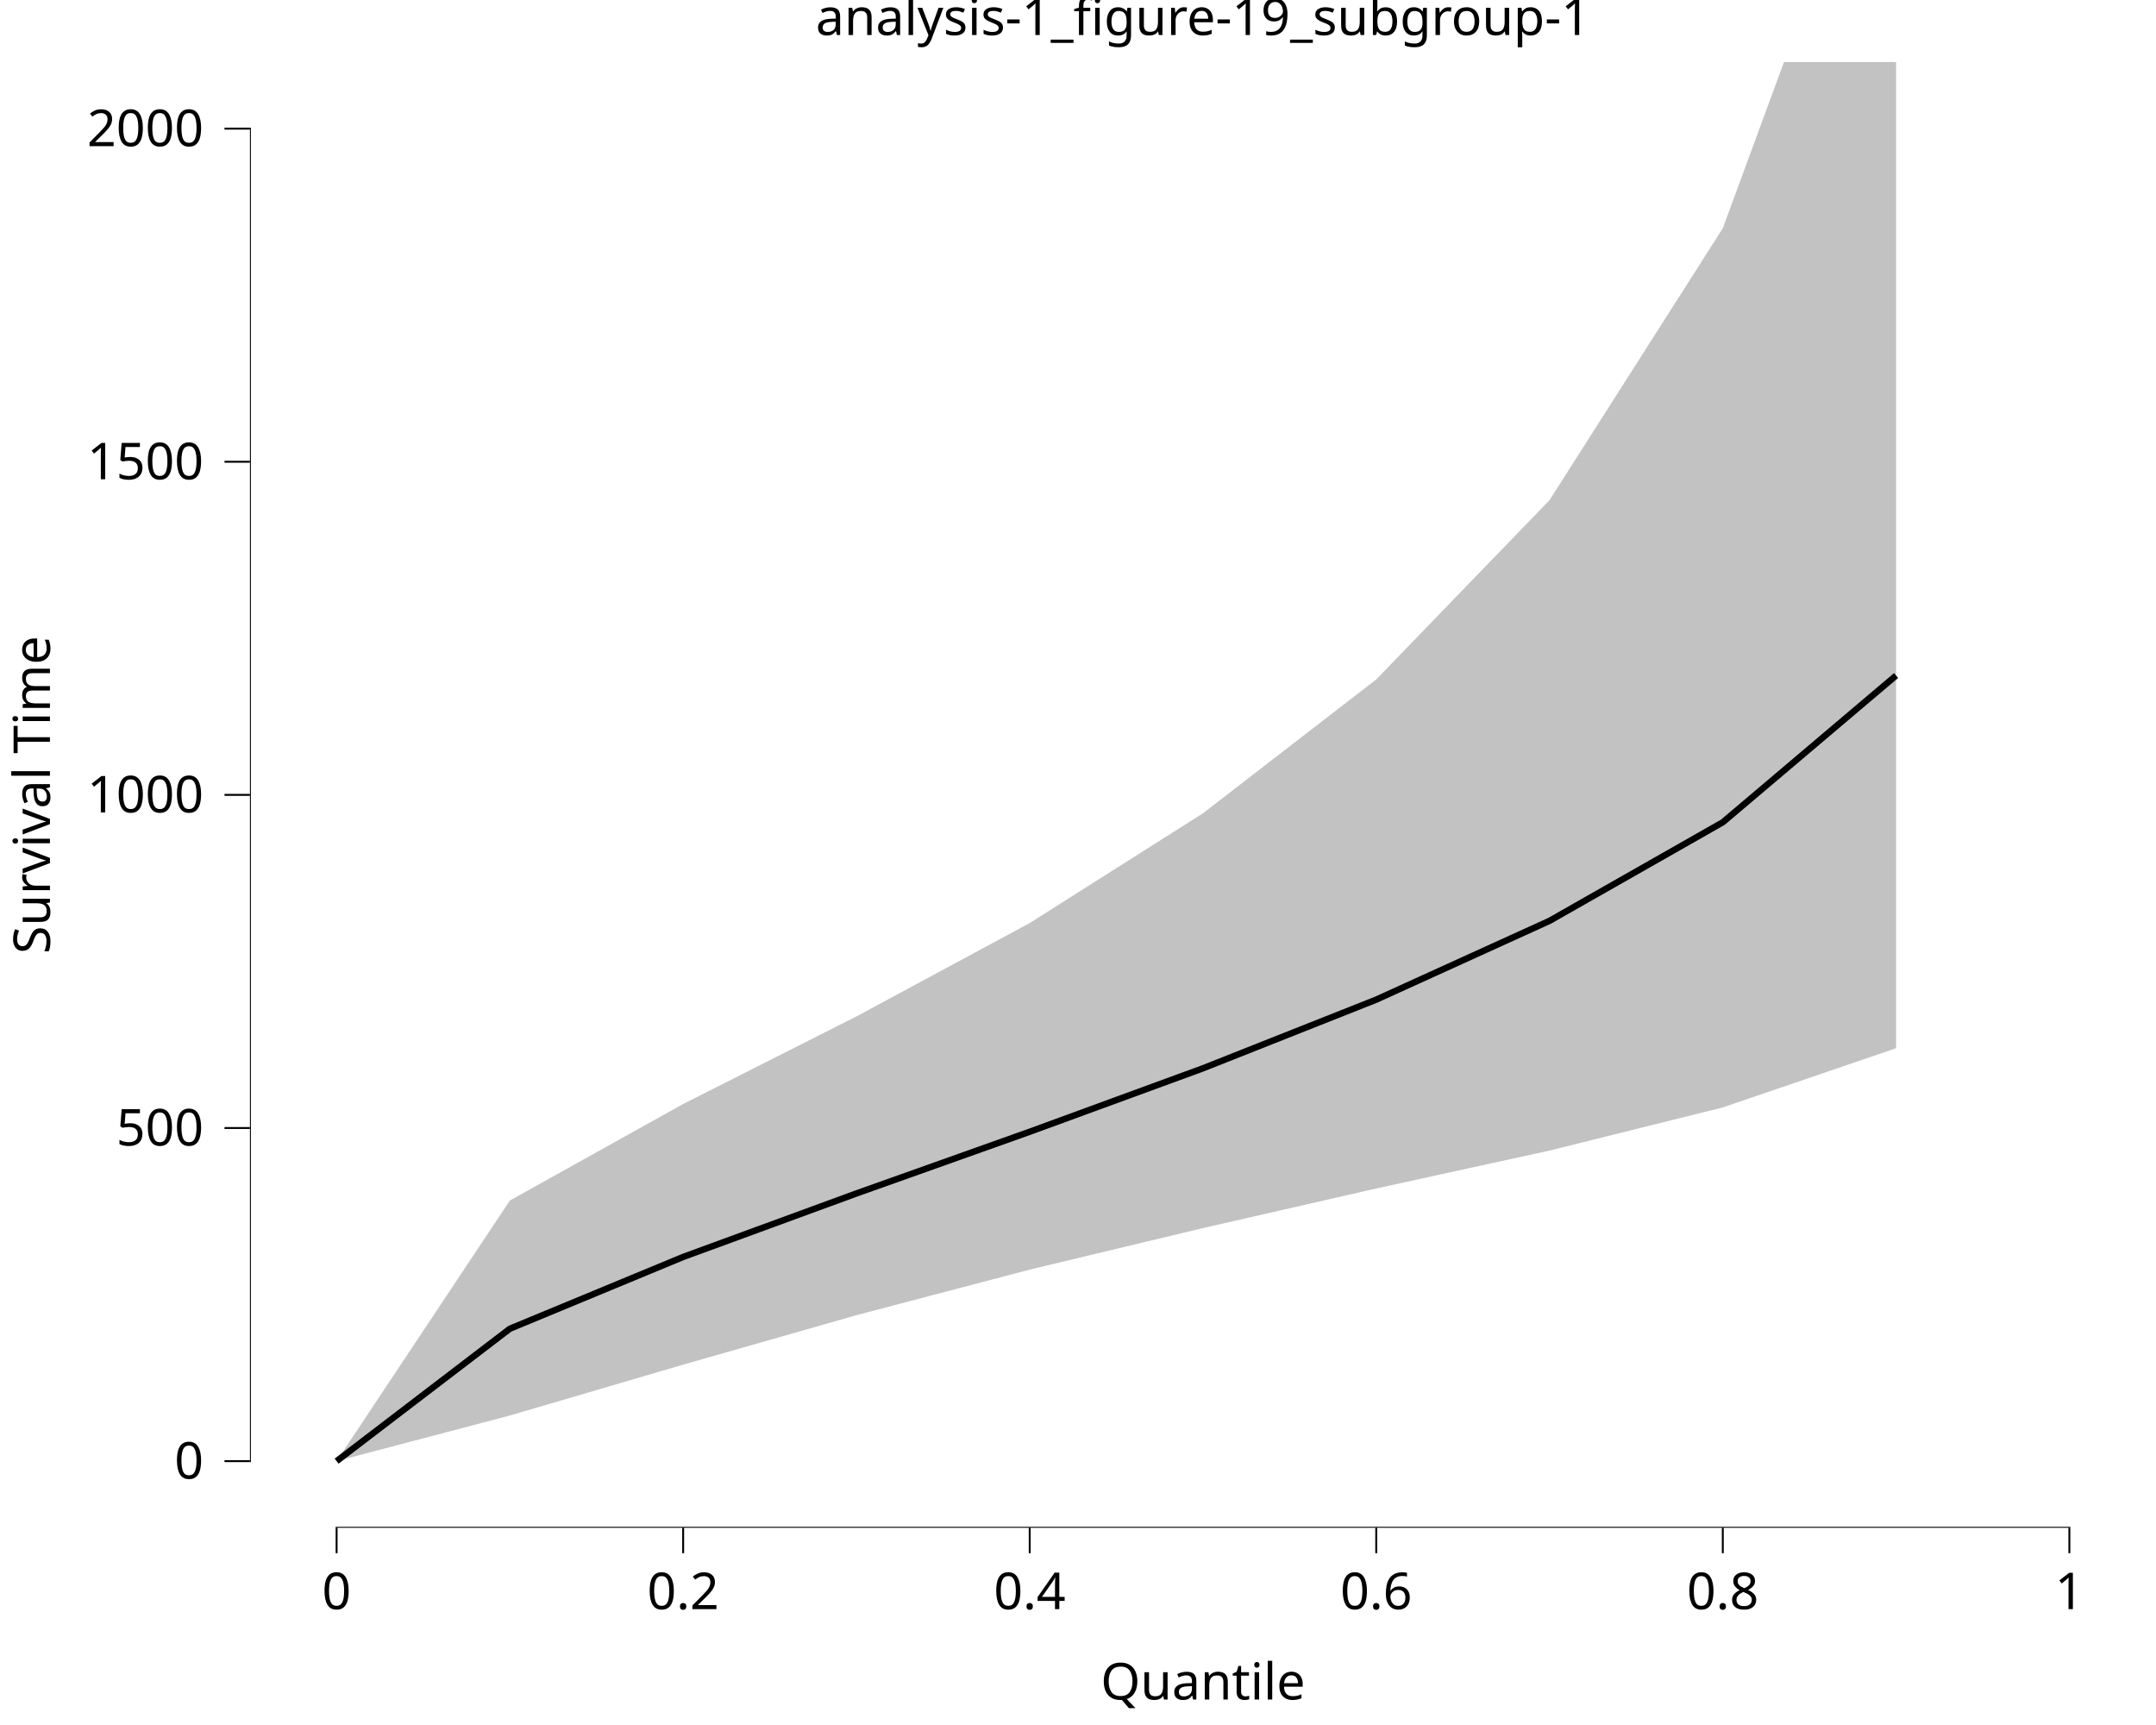
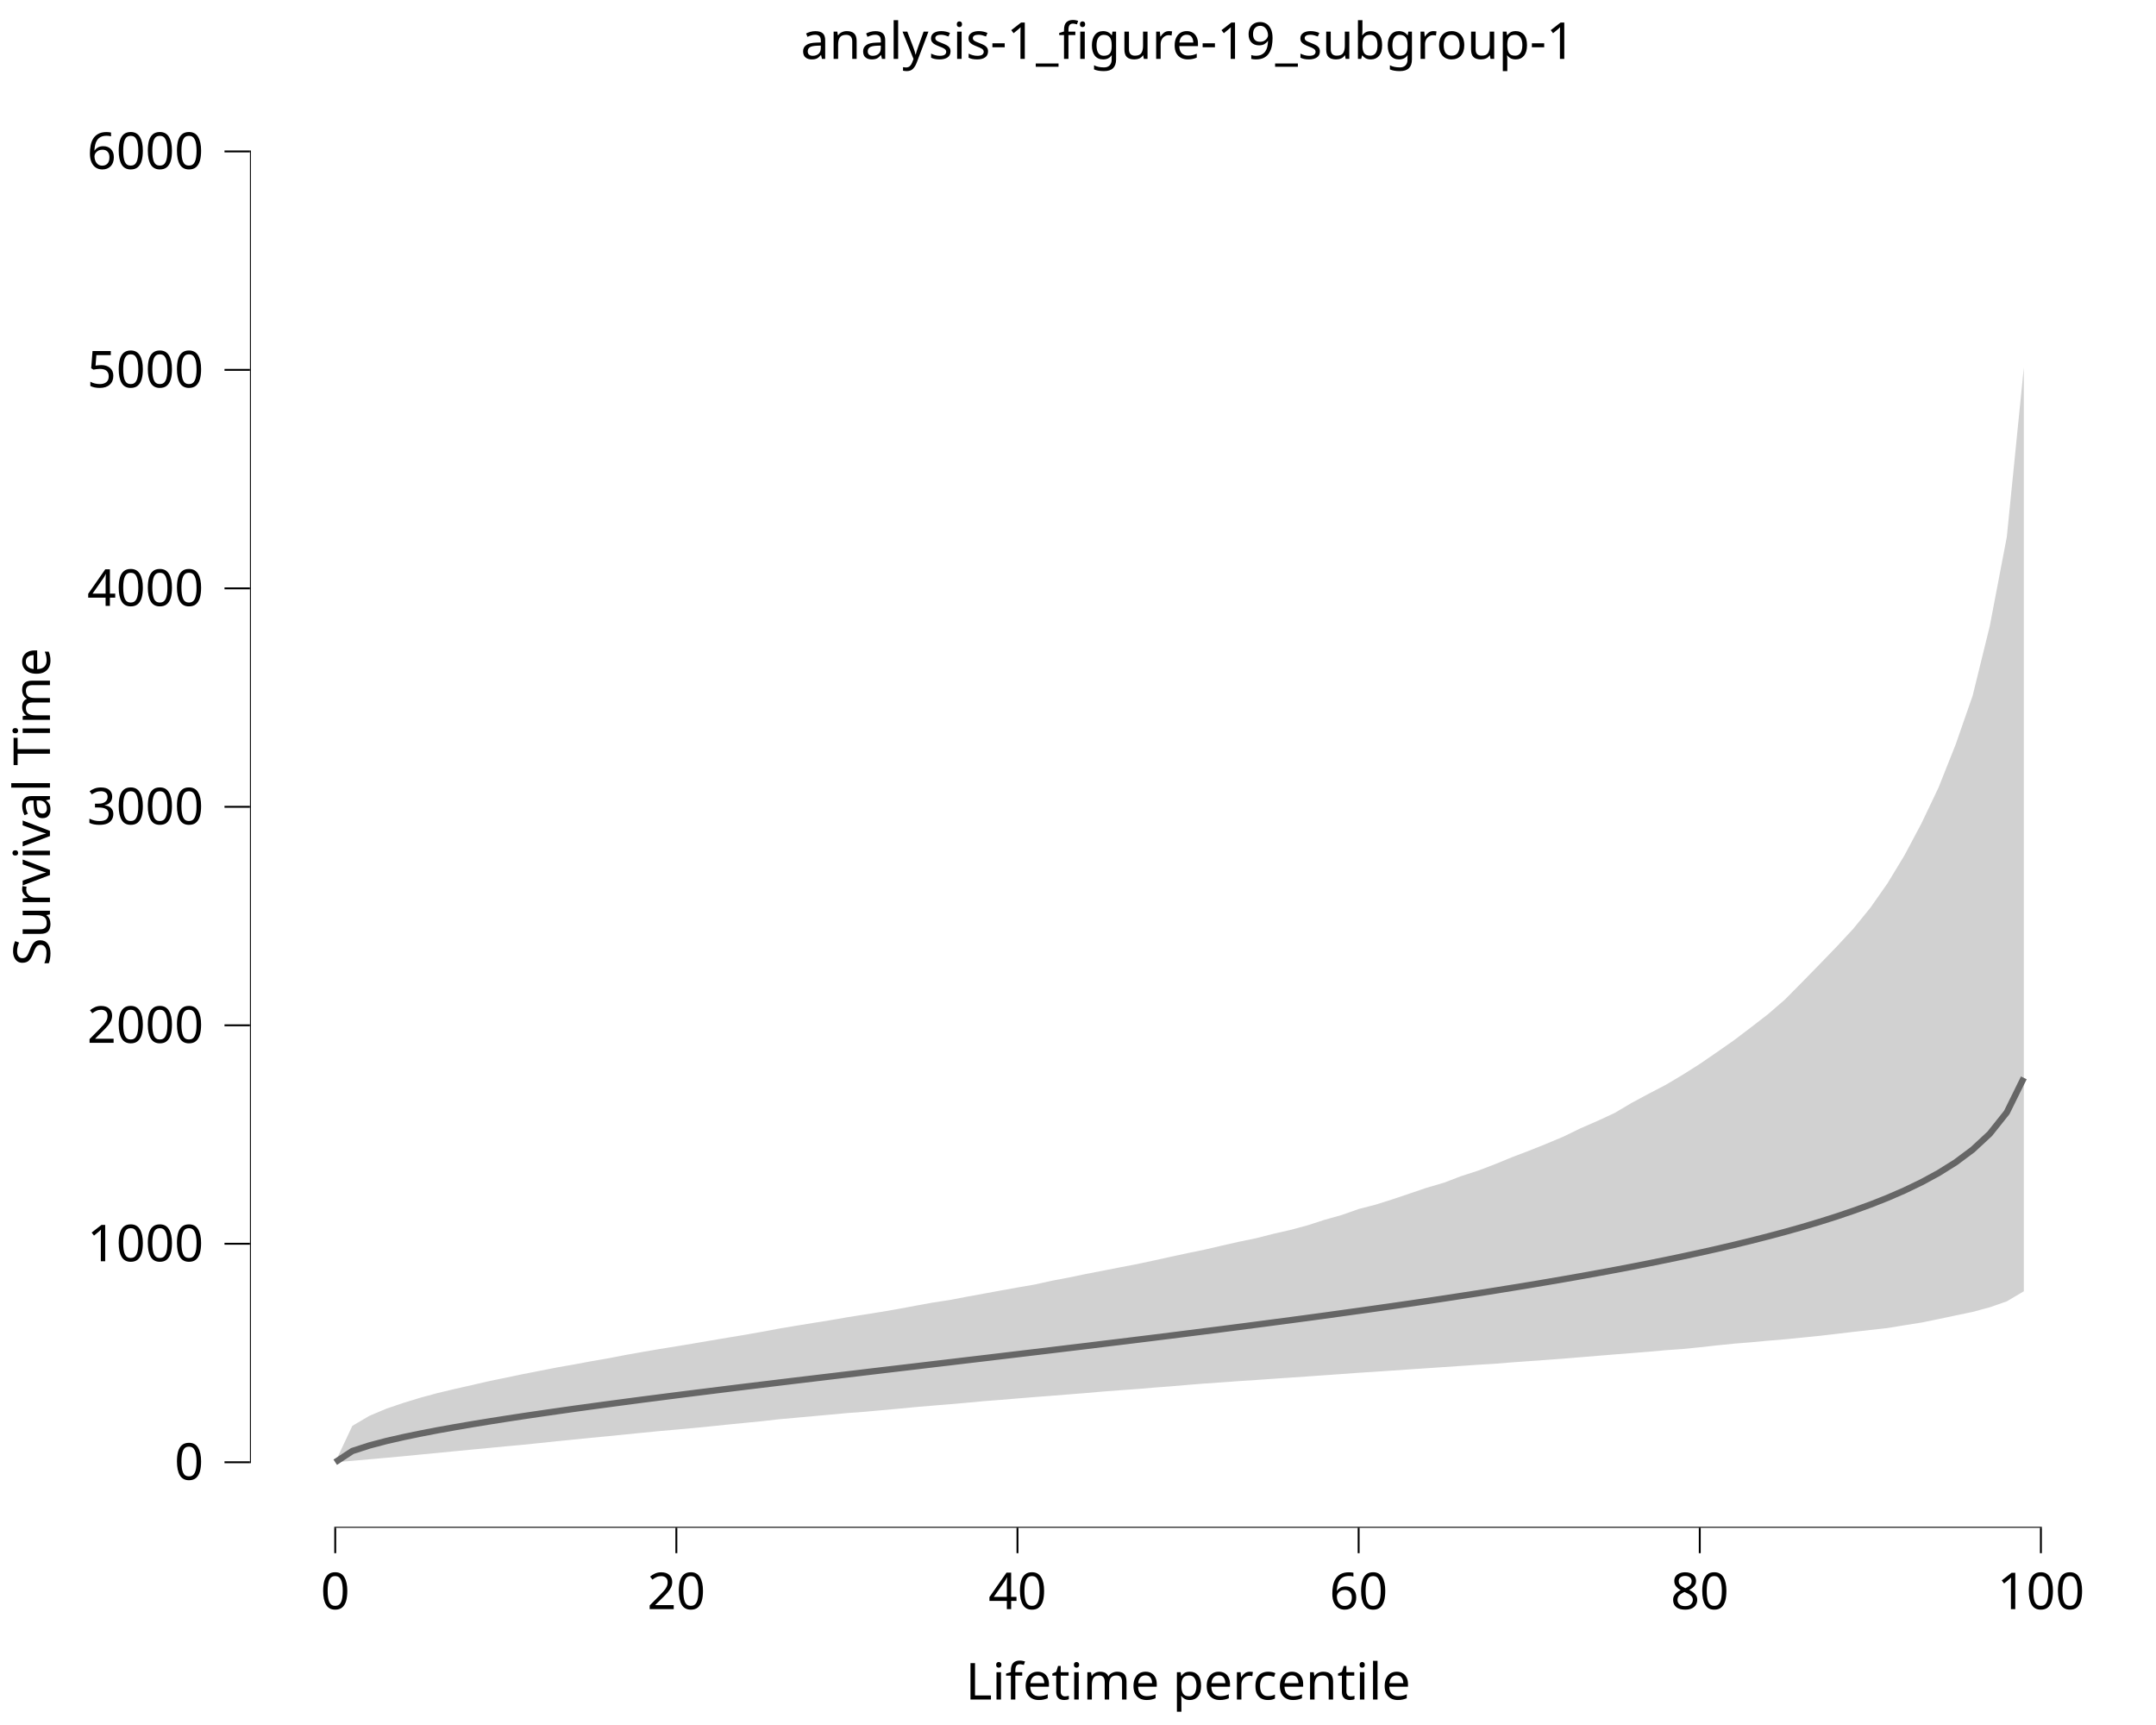
<svg xmlns="http://www.w3.org/2000/svg" class="svglite" data-engine-version="2.0" width="720.00pt" height="576.00pt" viewBox="0 0 720.00 576.00">
  <defs>
    <style type="text/css">
    .svglite line, .svglite polyline, .svglite polygon, .svglite path, .svglite rect, .svglite circle {
      fill: none;
      stroke: #000000;
      stroke-linecap: round;
      stroke-linejoin: round;
      stroke-miterlimit: 10.00;
    }
  </style>
  </defs>
  <rect width="100%" height="100%" style="stroke: none; fill: #FFFFFF;" />
  <defs>
    <clipPath id="cpMC4wMHw3MjAuMDB8MC4wMHw1NzYuMDA=">
      <rect x="0.00" y="0.00" width="720.00" height="576.00" />
    </clipPath>
  </defs>
  <g clip-path="url(#cpMC4wMHw3MjAuMDB8MC4wMHw1NzYuMDA=)">
-     <rect x="0.00" y="0.00" width="720.00" height="576.00" style="stroke-width: 10.67; stroke: none;" />
+     <rect x="-0" y="0.00" width="720.00" height="576.00" style="stroke-width: 10.67; stroke: none;" />
  </g>
  <defs>
-     <clipPath id="cpODMuNDd8NzIwLjAwfDIwLjcxfDUxMC4xNA==">
-       <rect x="83.47" y="20.71" width="636.53" height="489.43" />
+     <clipPath id="cpODMuNDd8NzEwLjA0fDI4LjY4fDUxMC4xNA==">
+       <rect x="83.47" y="28.68" width="626.57" height="481.46" />
    </clipPath>
  </defs>
-   <g clip-path="url(#cpODMuNDd8NzIwLjAwfDIwLjcxfDUxMC4xNA==)">
-     <rect x="83.47" y="20.71" width="636.53" height="489.43" style="stroke-width: 10.67; stroke: none;" />
-     <polygon points="112.41,487.89 170.27,400.87 228.14,368.64 286.00,339.40 343.87,308.22 401.74,271.56 459.60,226.87 517.47,167.00 575.33,76.22 633.20,-80.99 633.20,350.02 575.33,369.78 517.47,384.19 459.60,396.85 401.74,410.07 343.87,423.94 286.00,439.16 228.14,455.67 170.27,472.66 112.41,487.89 " style="stroke-width: 0.00; stroke: none; stroke-linecap: butt; fill: #333333; fill-opacity: 0.30;" />
-     <polyline points="112.41,487.89 170.27,400.87 228.14,368.64 286.00,339.40 343.87,308.22 401.74,271.56 459.60,226.87 517.47,167.00 575.33,76.22 633.20,-80.99 " style="stroke-width: 1.07; stroke: none; stroke-linecap: butt;" />
-     <polyline points="633.20,350.02 575.33,369.78 517.47,384.19 459.60,396.85 401.74,410.07 343.87,423.94 286.00,439.16 228.14,455.67 170.27,472.66 112.41,487.89 " style="stroke-width: 1.07; stroke: none; stroke-linecap: butt;" />
-     <polyline points="112.41,487.89 170.27,443.68 228.14,419.71 286.00,398.51 343.87,377.91 401.74,356.72 459.60,333.79 517.47,307.48 575.33,274.57 633.20,225.57 " style="stroke-width: 2.13; stroke-linecap: butt;" />
-     <line x1="112.09" y1="510.14" x2="691.39" y2="510.14" style="stroke-width: 0.64; stroke-linecap: butt;" />
-     <line x1="83.47" y1="488.21" x2="83.47" y2="42.64" style="stroke-width: 0.64; stroke-linecap: butt;" />
-     <rect x="83.47" y="20.71" width="636.53" height="489.43" style="stroke-width: 0.00; stroke: none;" />
+   <g clip-path="url(#cpODMuNDd8NzEwLjA0fDI4LjY4fDUxMC4xNA==)">
+     <rect x="83.47" y="28.68" width="626.57" height="481.46" style="stroke-width: 10.67; stroke: none;" />
+     <polygon points="111.95,488.26 117.65,476.13 123.34,472.77 129.04,470.37 134.74,468.44 140.43,466.70 146.13,465.16 151.82,463.80 157.52,462.52 163.22,461.20 168.91,460.03 174.61,458.84 180.30,457.73 186.00,456.61 191.70,455.61 197.39,454.55 203.09,453.57 208.79,452.46 214.48,451.45 220.18,450.47 225.87,449.55 231.57,448.61 237.27,447.63 242.96,446.67 248.66,445.73 254.35,444.72 260.05,443.66 265.75,442.70 271.44,441.77 277.14,440.86 282.83,439.87 288.53,438.97 294.23,438.06 299.92,437.08 305.62,436.02 311.31,434.98 317.01,434.11 322.71,433.02 328.40,431.99 334.10,430.94 339.79,429.91 345.49,428.93 351.19,427.67 356.88,426.59 362.58,425.41 368.27,424.31 373.97,423.19 379.67,422.10 385.36,420.89 391.06,419.63 396.75,418.41 402.45,417.23 408.15,415.90 413.84,414.62 419.54,413.44 425.23,411.99 430.93,410.69 436.63,409.16 442.32,407.32 448.02,405.72 453.72,403.71 459.41,402.24 465.11,400.44 470.80,398.52 476.50,396.59 482.20,394.92 487.89,392.75 493.59,390.90 499.28,388.73 504.98,386.39 510.68,384.22 510.68,384.22 516.37,381.94 522.07,379.55 527.76,376.78 533.46,374.30 539.16,371.66 544.85,368.29 550.55,365.23 556.24,362.26 561.94,358.88 567.64,355.27 573.33,351.36 579.03,347.38 584.72,343.06 590.42,338.66 596.12,333.72 601.81,327.97 607.51,322.14 613.20,316.26 618.90,310.13 624.60,303.13 630.29,295.02 635.99,285.63 641.68,274.93 647.38,262.96 653.08,248.63 658.77,232.29 664.47,209.13 670.17,179.33 675.86,122.72 675.86,431.17 670.17,434.54 664.47,436.53 658.77,438.06 653.08,439.25 647.38,440.46 641.68,441.62 635.99,442.52 630.29,443.46 624.60,444.09 618.90,444.73 613.20,445.41 607.51,446.07 601.81,446.64 596.12,447.21 590.42,447.68 584.72,448.21 579.03,448.67 573.33,449.25 567.64,449.88 561.94,450.45 556.24,450.85 550.55,451.36 544.85,451.82 539.16,452.26 533.46,452.73 527.76,453.20 522.07,453.67 516.37,454.09 510.68,454.50 510.68,454.50 504.98,454.91 499.28,455.37 493.59,455.71 487.89,456.10 482.20,456.48 476.50,456.87 470.80,457.25 465.11,457.64 459.41,458.03 453.72,458.39 448.02,458.81 442.32,459.21 436.63,459.61 430.93,460.00 425.23,460.39 419.54,460.79 413.84,461.16 408.15,461.58 402.45,461.97 396.75,462.42 391.06,462.91 385.36,463.34 379.67,463.82 373.97,464.23 368.27,464.66 362.58,465.16 356.88,465.61 351.19,466.06 345.49,466.50 339.79,466.96 334.10,467.44 328.40,467.88 322.71,468.41 317.01,468.91 311.31,469.37 305.62,469.85 299.92,470.40 294.23,470.91 288.53,471.43 282.83,471.85 277.14,472.38 271.44,472.89 265.75,473.41 260.05,473.92 254.35,474.57 248.66,475.13 242.96,475.69 237.27,476.28 231.57,476.84 225.87,477.36 220.18,477.86 214.48,478.42 208.79,478.99 203.09,479.56 197.39,480.10 191.70,480.67 186.00,481.24 180.30,481.85 174.61,482.43 168.91,482.95 163.22,483.50 157.52,484.04 151.82,484.59 146.13,485.15 140.43,485.69 134.74,486.25 129.04,486.77 123.34,487.28 117.65,487.78 111.95,488.26 " style="stroke-width: 0.00; stroke: none; stroke-linecap: butt; fill: #666666; fill-opacity: 0.30;" />
+     <polyline points="111.95,488.26 117.65,476.13 123.34,472.77 129.04,470.37 134.74,468.44 140.43,466.70 146.13,465.16 151.82,463.80 157.52,462.52 163.22,461.20 168.91,460.03 174.61,458.84 180.30,457.73 186.00,456.61 191.70,455.61 197.39,454.55 203.09,453.57 208.79,452.46 214.48,451.45 220.18,450.47 225.87,449.55 231.57,448.61 237.27,447.63 242.96,446.67 248.66,445.73 254.35,444.72 260.05,443.66 265.75,442.70 271.44,441.77 277.14,440.86 282.83,439.87 288.53,438.97 294.23,438.06 299.92,437.08 305.62,436.02 311.31,434.98 317.01,434.11 322.71,433.02 328.40,431.99 334.10,430.94 339.79,429.91 345.49,428.93 351.19,427.67 356.88,426.59 362.58,425.41 368.27,424.31 373.97,423.19 379.67,422.10 385.36,420.89 391.06,419.63 396.75,418.41 402.45,417.23 408.15,415.90 413.84,414.62 419.54,413.44 425.23,411.99 430.93,410.69 436.63,409.16 442.32,407.32 448.02,405.72 453.72,403.71 459.41,402.24 465.11,400.44 470.80,398.52 476.50,396.59 482.20,394.92 487.89,392.75 493.59,390.90 499.28,388.73 504.98,386.39 510.68,384.22 510.68,384.22 516.37,381.94 522.07,379.55 527.76,376.78 533.46,374.30 539.16,371.66 544.85,368.29 550.55,365.23 556.24,362.26 561.94,358.88 567.64,355.27 573.33,351.36 579.03,347.38 584.72,343.06 590.42,338.66 596.12,333.72 601.81,327.97 607.51,322.14 613.20,316.26 618.90,310.13 624.60,303.13 630.29,295.02 635.99,285.63 641.68,274.93 647.38,262.96 653.08,248.63 658.77,232.29 664.47,209.13 670.17,179.33 675.86,122.72 " style="stroke-width: 1.07; stroke: none; stroke-linecap: butt;" />
+     <polyline points="675.86,431.17 670.17,434.54 664.47,436.53 658.77,438.06 653.08,439.25 647.38,440.46 641.68,441.62 635.99,442.52 630.29,443.46 624.60,444.09 618.90,444.73 613.20,445.41 607.51,446.07 601.81,446.64 596.12,447.21 590.42,447.68 584.72,448.21 579.03,448.67 573.33,449.25 567.64,449.88 561.94,450.45 556.24,450.85 550.55,451.36 544.85,451.82 539.16,452.26 533.46,452.73 527.76,453.20 522.07,453.67 516.37,454.09 510.68,454.50 510.68,454.50 504.98,454.91 499.28,455.37 493.59,455.71 487.89,456.10 482.20,456.48 476.50,456.87 470.80,457.25 465.11,457.64 459.41,458.03 453.72,458.39 448.02,458.81 442.32,459.21 436.63,459.61 430.93,460.00 425.23,460.39 419.54,460.79 413.84,461.16 408.15,461.58 402.45,461.97 396.75,462.42 391.06,462.91 385.36,463.34 379.67,463.82 373.97,464.23 368.27,464.66 362.58,465.16 356.88,465.61 351.19,466.06 345.49,466.50 339.79,466.96 334.10,467.44 328.40,467.88 322.71,468.41 317.01,468.91 311.31,469.37 305.62,469.85 299.92,470.40 294.23,470.91 288.53,471.43 282.83,471.85 277.14,472.38 271.44,472.89 265.75,473.41 260.05,473.92 254.35,474.57 248.66,475.13 242.96,475.69 237.27,476.28 231.57,476.84 225.87,477.36 220.18,477.86 214.48,478.42 208.79,478.99 203.09,479.56 197.39,480.10 191.70,480.67 186.00,481.24 180.30,481.85 174.61,482.43 168.91,482.95 163.22,483.50 157.52,484.04 151.82,484.59 146.13,485.15 140.43,485.69 134.74,486.25 129.04,486.77 123.34,487.28 117.65,487.78 111.95,488.26 " style="stroke-width: 1.07; stroke: none; stroke-linecap: butt;" />
+     <polyline points="111.95,488.26 117.65,484.52 123.34,482.67 129.04,481.17 134.74,479.87 140.43,478.69 146.13,477.59 151.82,476.57 157.52,475.59 163.22,474.66 168.91,473.76 174.61,472.89 180.30,472.05 186.00,471.23 191.70,470.42 197.39,469.64 203.09,468.87 208.79,468.11 214.48,467.36 220.18,466.63 225.87,465.90 231.57,465.18 237.27,464.47 242.96,463.76 248.66,463.06 254.35,462.37 260.05,461.68 265.75,460.99 271.44,460.31 277.14,459.63 282.83,458.95 288.53,458.27 294.23,457.59 299.92,456.92 305.62,456.25 311.31,455.57 317.01,454.90 322.71,454.22 328.40,453.55 334.10,452.87 339.79,452.19 345.49,451.51 351.19,450.83 356.88,450.14 362.58,449.46 368.27,448.76 373.97,448.07 379.67,447.37 385.36,446.67 391.06,445.96 396.75,445.24 402.45,444.52 408.15,443.80 413.84,443.07 419.54,442.33 425.23,441.58 430.93,440.83 436.63,440.07 442.32,439.30 448.02,438.51 453.72,437.72 459.41,436.92 465.11,436.11 470.80,435.29 476.50,434.45 482.20,433.60 487.89,432.73 493.59,431.85 499.28,430.95 504.98,430.03 510.68,429.10 510.68,429.10 516.37,428.14 522.07,427.16 527.76,426.16 533.46,425.13 539.16,424.08 544.85,423.00 550.55,421.88 556.24,420.73 561.94,419.54 567.64,418.30 573.33,417.03 579.03,415.70 584.72,414.31 590.42,412.86 596.12,411.34 601.81,409.74 607.51,408.04 613.20,406.24 618.90,404.31 624.60,402.24 630.29,399.99 635.99,397.52 641.68,394.78 647.38,391.69 653.08,388.12 658.77,383.88 664.47,378.60 670.17,371.45 675.86,359.91 " style="stroke-width: 2.13; stroke: #666666; stroke-linecap: butt;" />
+     <line x1="111.63" y1="510.14" x2="681.88" y2="510.14" style="stroke-width: 0.64; stroke-linecap: butt;" />
+     <line x1="83.47" y1="488.57" x2="83.47" y2="50.24" style="stroke-width: 0.64; stroke-linecap: butt;" />
+     <rect x="83.47" y="28.68" width="626.57" height="481.46" style="stroke-width: 0.00; stroke: none;" />
  </g>
  <g clip-path="url(#cpMC4wMHw3MjAuMDB8MC4wMHw1NzYuMDA=)">
-     <polyline points="83.47,510.14 83.47,20.71 " style="stroke-width: 0.00; stroke: none; stroke-linecap: butt;" />
-     <text x="67.99" y="493.74" text-anchor="end" style="font-size: 17.00px; font-family: sans;" textLength="9.46px" lengthAdjust="spacingAndGlyphs">0</text>
-     <text x="67.99" y="382.51" text-anchor="end" style="font-size: 17.00px; font-family: sans;" textLength="28.37px" lengthAdjust="spacingAndGlyphs">500</text>
-     <text x="67.99" y="271.27" text-anchor="end" style="font-size: 17.00px; font-family: sans;" textLength="37.82px" lengthAdjust="spacingAndGlyphs">1000</text>
-     <text x="67.99" y="160.04" text-anchor="end" style="font-size: 17.00px; font-family: sans;" textLength="37.82px" lengthAdjust="spacingAndGlyphs">1500</text>
-     <text x="67.99" y="48.80" text-anchor="end" style="font-size: 17.00px; font-family: sans;" textLength="37.82px" lengthAdjust="spacingAndGlyphs">2000</text>
-     <polyline points="74.97,487.89 83.47,487.89 " style="stroke-width: 0.64; stroke-linecap: butt;" />
-     <polyline points="74.97,376.66 83.47,376.66 " style="stroke-width: 0.64; stroke-linecap: butt;" />
-     <polyline points="74.97,265.42 83.47,265.42 " style="stroke-width: 0.64; stroke-linecap: butt;" />
-     <polyline points="74.97,154.19 83.47,154.19 " style="stroke-width: 0.64; stroke-linecap: butt;" />
-     <polyline points="74.97,42.95 83.47,42.95 " style="stroke-width: 0.64; stroke-linecap: butt;" />
-     <polyline points="83.47,510.14 720.00,510.14 " style="stroke-width: 0.00; stroke: none; stroke-linecap: butt;" />
-     <polyline points="112.41,518.64 112.41,510.14 " style="stroke-width: 0.64; stroke-linecap: butt;" />
-     <polyline points="228.14,518.64 228.14,510.14 " style="stroke-width: 0.64; stroke-linecap: butt;" />
-     <polyline points="343.87,518.64 343.87,510.14 " style="stroke-width: 0.64; stroke-linecap: butt;" />
-     <polyline points="459.60,518.64 459.60,510.14 " style="stroke-width: 0.64; stroke-linecap: butt;" />
-     <polyline points="575.33,518.64 575.33,510.14 " style="stroke-width: 0.64; stroke-linecap: butt;" />
-     <polyline points="691.07,518.64 691.07,510.14 " style="stroke-width: 0.64; stroke-linecap: butt;" />
-     <text x="112.41" y="537.32" text-anchor="middle" style="font-size: 17.00px; font-family: sans;" textLength="9.46px" lengthAdjust="spacingAndGlyphs">0</text>
-     <text x="228.14" y="537.32" text-anchor="middle" style="font-size: 17.00px; font-family: sans;" textLength="23.63px" lengthAdjust="spacingAndGlyphs">0.2</text>
-     <text x="343.87" y="537.32" text-anchor="middle" style="font-size: 17.00px; font-family: sans;" textLength="23.63px" lengthAdjust="spacingAndGlyphs">0.4</text>
-     <text x="459.60" y="537.32" text-anchor="middle" style="font-size: 17.00px; font-family: sans;" textLength="23.63px" lengthAdjust="spacingAndGlyphs">0.6</text>
-     <text x="575.33" y="537.32" text-anchor="middle" style="font-size: 17.00px; font-family: sans;" textLength="23.63px" lengthAdjust="spacingAndGlyphs">0.8</text>
-     <text x="691.07" y="537.32" text-anchor="middle" style="font-size: 17.00px; font-family: sans;" textLength="9.46px" lengthAdjust="spacingAndGlyphs">1</text>
-     <text x="401.74" y="567.49" text-anchor="middle" style="font-size: 17.00px; font-family: sans;" textLength="63.32px" lengthAdjust="spacingAndGlyphs">Quantile</text>
-     <text transform="translate(16.68,265.42) rotate(-90)" text-anchor="middle" style="font-size: 17.00px; font-family: sans;" textLength="102.98px" lengthAdjust="spacingAndGlyphs">Survival Time</text>
-     <text x="401.74" y="11.70" text-anchor="middle" style="font-size: 17.00px; font-family: sans;" textLength="248.57px" lengthAdjust="spacingAndGlyphs">analysis-1_figure-19_subgroup-1</text>
+     <polyline points="83.47,510.14 83.47,28.68 " style="stroke-width: 0.00; stroke: none; stroke-linecap: butt;" />
+     <text x="67.99" y="494.10" text-anchor="end" style="font-size: 17.00px; font-family: sans;" textLength="9.46px" lengthAdjust="spacingAndGlyphs">0</text>
+     <text x="67.99" y="421.16" text-anchor="end" style="font-size: 17.00px; font-family: sans;" textLength="37.82px" lengthAdjust="spacingAndGlyphs">1000</text>
+     <text x="67.99" y="348.21" text-anchor="end" style="font-size: 17.00px; font-family: sans;" textLength="37.82px" lengthAdjust="spacingAndGlyphs">2000</text>
+     <text x="67.99" y="275.26" text-anchor="end" style="font-size: 17.00px; font-family: sans;" textLength="37.82px" lengthAdjust="spacingAndGlyphs">3000</text>
+     <text x="67.99" y="202.31" text-anchor="end" style="font-size: 17.00px; font-family: sans;" textLength="37.82px" lengthAdjust="spacingAndGlyphs">4000</text>
+     <text x="67.99" y="129.36" text-anchor="end" style="font-size: 17.00px; font-family: sans;" textLength="37.82px" lengthAdjust="spacingAndGlyphs">5000</text>
+     <text x="67.99" y="56.41" text-anchor="end" style="font-size: 17.00px; font-family: sans;" textLength="37.82px" lengthAdjust="spacingAndGlyphs">6000</text>
+     <polyline points="74.97,488.26 83.47,488.26 " style="stroke-width: 0.64; stroke-linecap: butt;" />
+     <polyline points="74.97,415.31 83.47,415.31 " style="stroke-width: 0.64; stroke-linecap: butt;" />
+     <polyline points="74.97,342.36 83.47,342.36 " style="stroke-width: 0.64; stroke-linecap: butt;" />
+     <polyline points="74.97,269.41 83.47,269.41 " style="stroke-width: 0.64; stroke-linecap: butt;" />
+     <polyline points="74.97,196.46 83.47,196.46 " style="stroke-width: 0.64; stroke-linecap: butt;" />
+     <polyline points="74.97,123.51 83.47,123.51 " style="stroke-width: 0.64; stroke-linecap: butt;" />
+     <polyline points="74.97,50.56 83.47,50.56 " style="stroke-width: 0.64; stroke-linecap: butt;" />
+     <polyline points="83.47,510.14 710.04,510.14 " style="stroke-width: 0.00; stroke: none; stroke-linecap: butt;" />
+     <polyline points="111.95,518.64 111.95,510.14 " style="stroke-width: 0.64; stroke-linecap: butt;" />
+     <polyline points="225.87,518.64 225.87,510.14 " style="stroke-width: 0.64; stroke-linecap: butt;" />
+     <polyline points="339.79,518.64 339.79,510.14 " style="stroke-width: 0.64; stroke-linecap: butt;" />
+     <polyline points="453.72,518.64 453.72,510.14 " style="stroke-width: 0.64; stroke-linecap: butt;" />
+     <polyline points="567.64,518.64 567.64,510.14 " style="stroke-width: 0.64; stroke-linecap: butt;" />
+     <polyline points="681.56,518.64 681.56,510.14 " style="stroke-width: 0.64; stroke-linecap: butt;" />
+     <text x="111.95" y="537.32" text-anchor="middle" style="font-size: 17.00px; font-family: sans;" textLength="9.46px" lengthAdjust="spacingAndGlyphs">0</text>
+     <text x="225.87" y="537.32" text-anchor="middle" style="font-size: 17.00px; font-family: sans;" textLength="18.91px" lengthAdjust="spacingAndGlyphs">20</text>
+     <text x="339.79" y="537.32" text-anchor="middle" style="font-size: 17.00px; font-family: sans;" textLength="18.91px" lengthAdjust="spacingAndGlyphs">40</text>
+     <text x="453.72" y="537.32" text-anchor="middle" style="font-size: 17.00px; font-family: sans;" textLength="18.91px" lengthAdjust="spacingAndGlyphs">60</text>
+     <text x="567.64" y="537.32" text-anchor="middle" style="font-size: 17.00px; font-family: sans;" textLength="18.91px" lengthAdjust="spacingAndGlyphs">80</text>
+     <text x="681.56" y="537.32" text-anchor="middle" style="font-size: 17.00px; font-family: sans;" textLength="28.37px" lengthAdjust="spacingAndGlyphs">100</text>
+     <text x="396.75" y="567.49" text-anchor="middle" style="font-size: 17.00px; font-family: sans;" textLength="137.97px" lengthAdjust="spacingAndGlyphs">Lifetime percentile</text>
+     <text transform="translate(16.68,269.41) rotate(-90)" text-anchor="middle" style="font-size: 17.00px; font-family: sans;" textLength="102.98px" lengthAdjust="spacingAndGlyphs">Survival Time</text>
+     <text x="396.75" y="19.67" text-anchor="middle" style="font-size: 17.00px; font-family: sans;" textLength="248.57px" lengthAdjust="spacingAndGlyphs">analysis-1_figure-19_subgroup-1</text>
  </g>
</svg>
